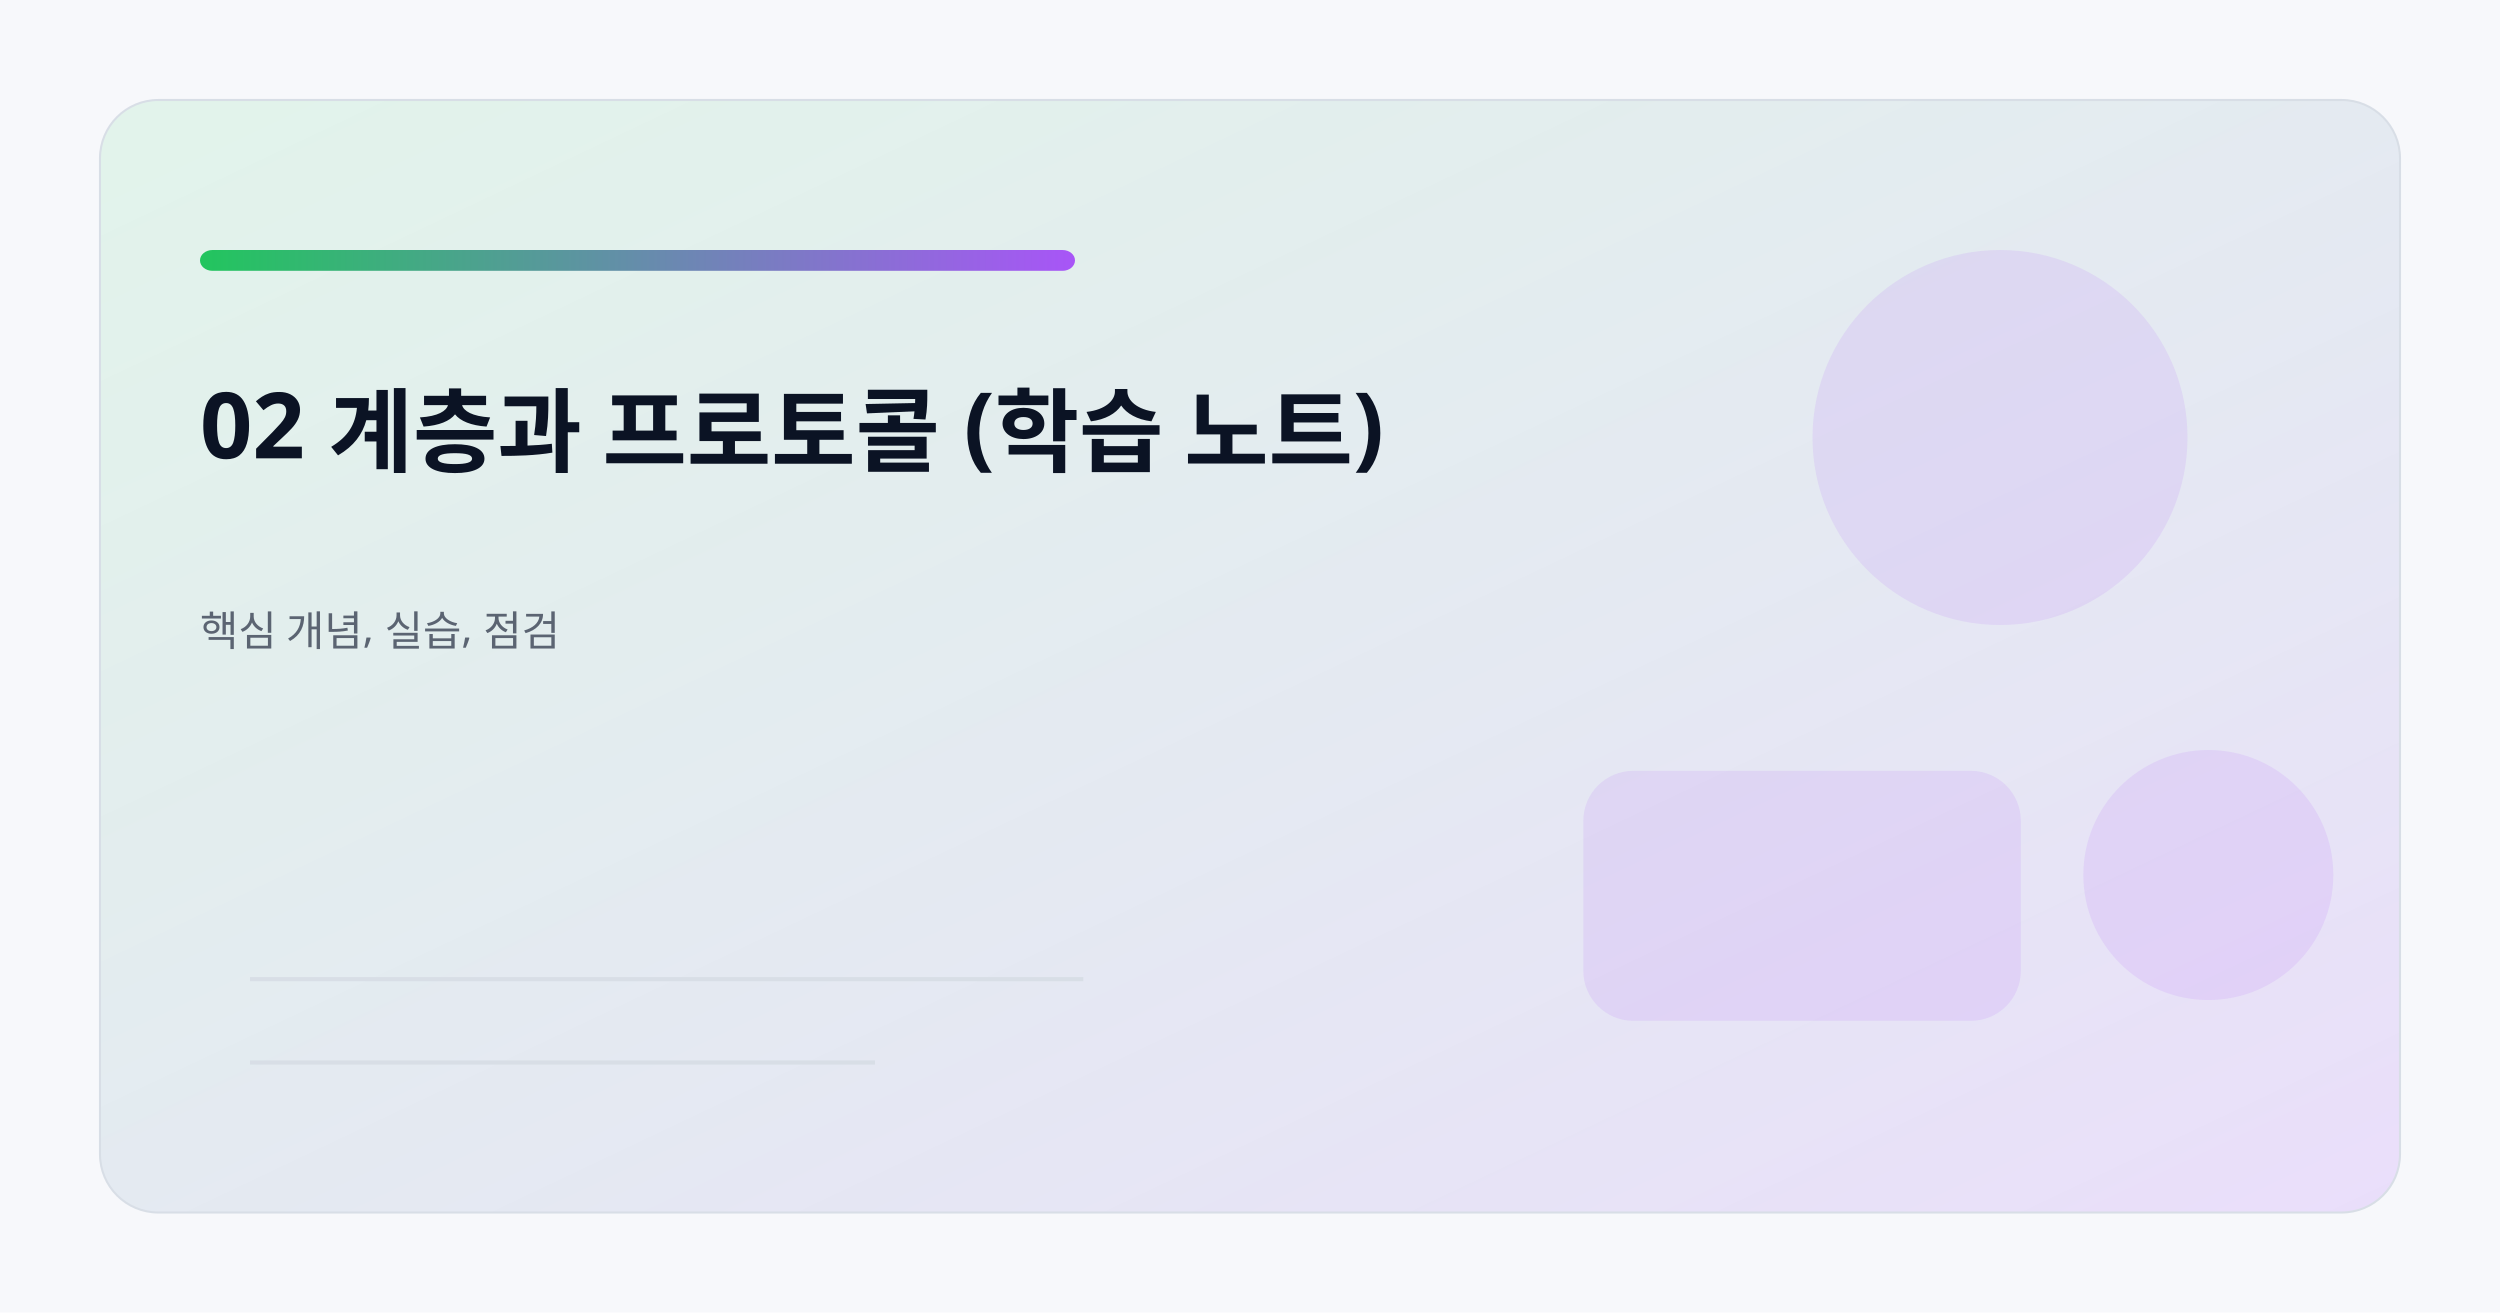
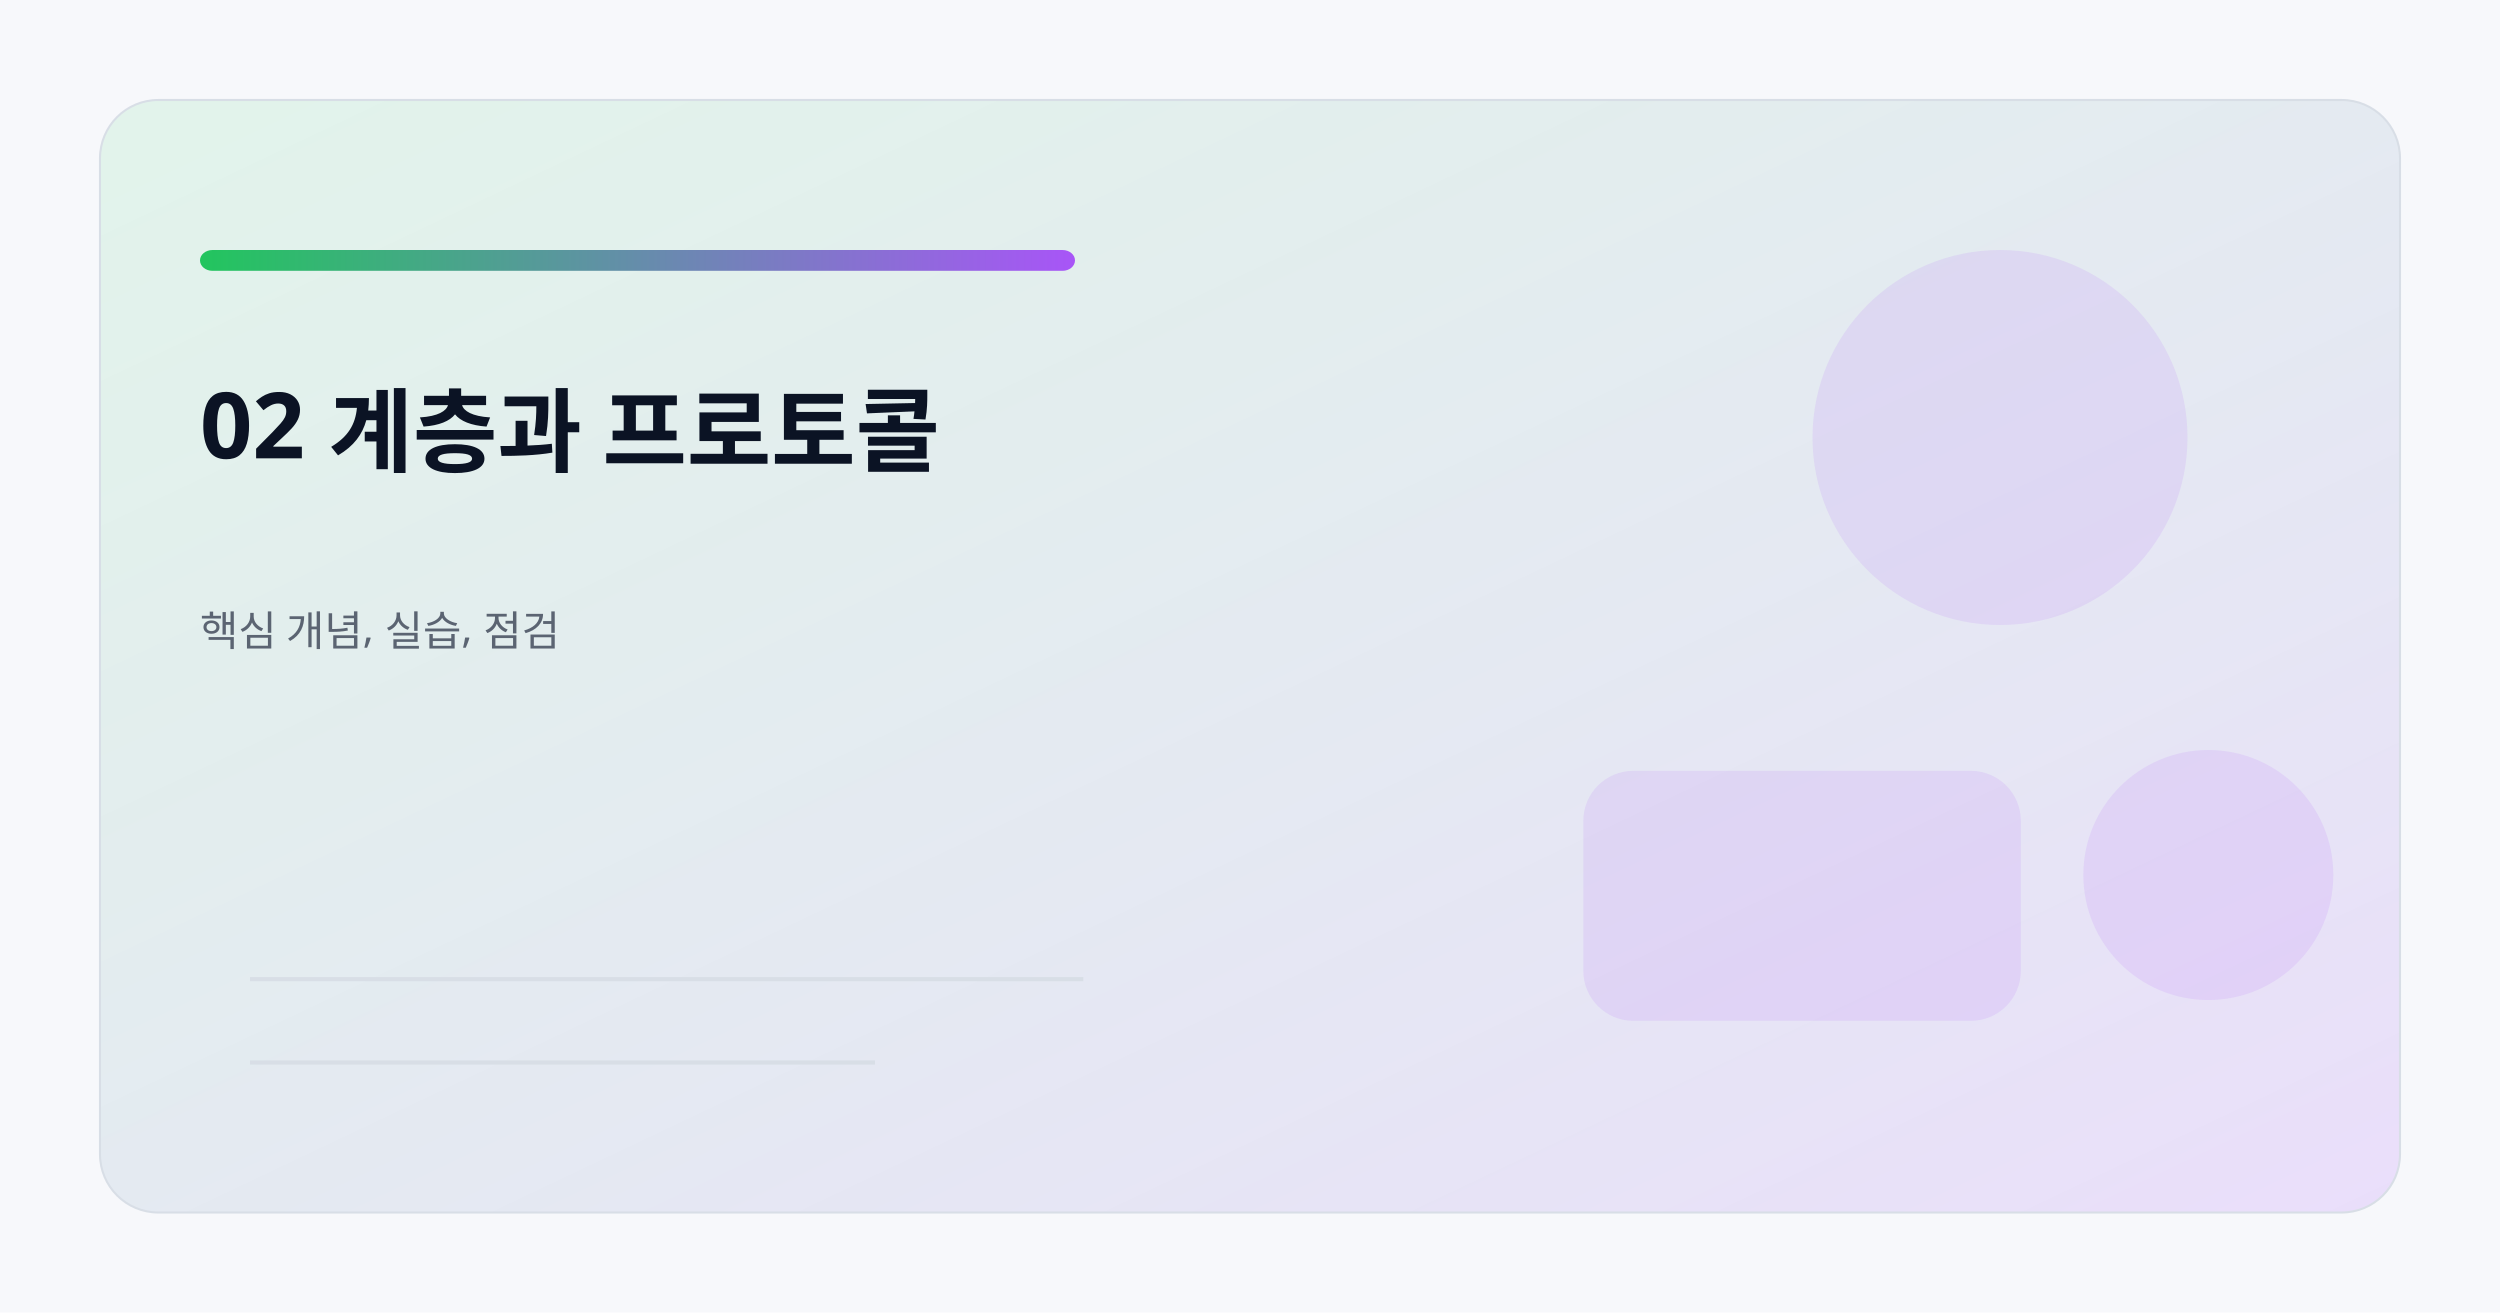
- <svg xmlns="http://www.w3.org/2000/svg" width="1200" height="630" viewBox="0 0 1200 630" role="img" aria-label="02 계층과 프로토콜 (학습 노트)">
+ <svg xmlns="http://www.w3.org/2000/svg" width="1200" height="630" viewBox="0 0 1200 630" role="img" aria-label="02 계층과 프로토콜 ">
  <defs>
    <linearGradient id="bg" x1="0" y1="0" x2="1" y2="1">
      <stop offset="0%" stop-color="#22c55e" stop-opacity="0.10" />
      <stop offset="100%" stop-color="#a855f7" stop-opacity="0.16" />
    </linearGradient>
    <linearGradient id="accent" x1="0" y1="0" x2="1" y2="0">
      <stop offset="0%" stop-color="#22c55e" />
      <stop offset="100%" stop-color="#a855f7" />
    </linearGradient>
  </defs>
  <rect width="1200" height="630" fill="#f7f8fb" />
  <rect x="48" y="48" width="1104" height="534" rx="28" fill="url(#bg)" stroke="#d8dee6" />
  <rect x="96" y="120" width="420" height="10" rx="6" fill="url(#accent)" />
  <g font-family="Pretendard, Apple SD Gothic Neo, Noto Sans KR, Segoe UI, sans-serif" fill="#0b1324">
-     <text x="96" y="220" font-size="44" font-weight="700">02 계층과 프로토콜 (학습 노트)</text>
+     <text x="96" y="220" font-size="44" font-weight="700">02 계층과 프로토콜 </text>
    <text x="96" y="310" font-size="20" fill="#5b6472">핵심 개념, 실습, 점검</text>
  </g>
  <g fill="#a855f7" opacity="0.12">
    <circle cx="960" cy="210" r="90" />
    <circle cx="1060" cy="420" r="60" />
    <rect x="760" y="370" width="210" height="120" rx="24" />
  </g>
  <g fill="none" stroke="#d8dee6" stroke-width="2">
    <path d="M120 470 H520" />
    <path d="M120 510 H420" />
  </g>
</svg>
